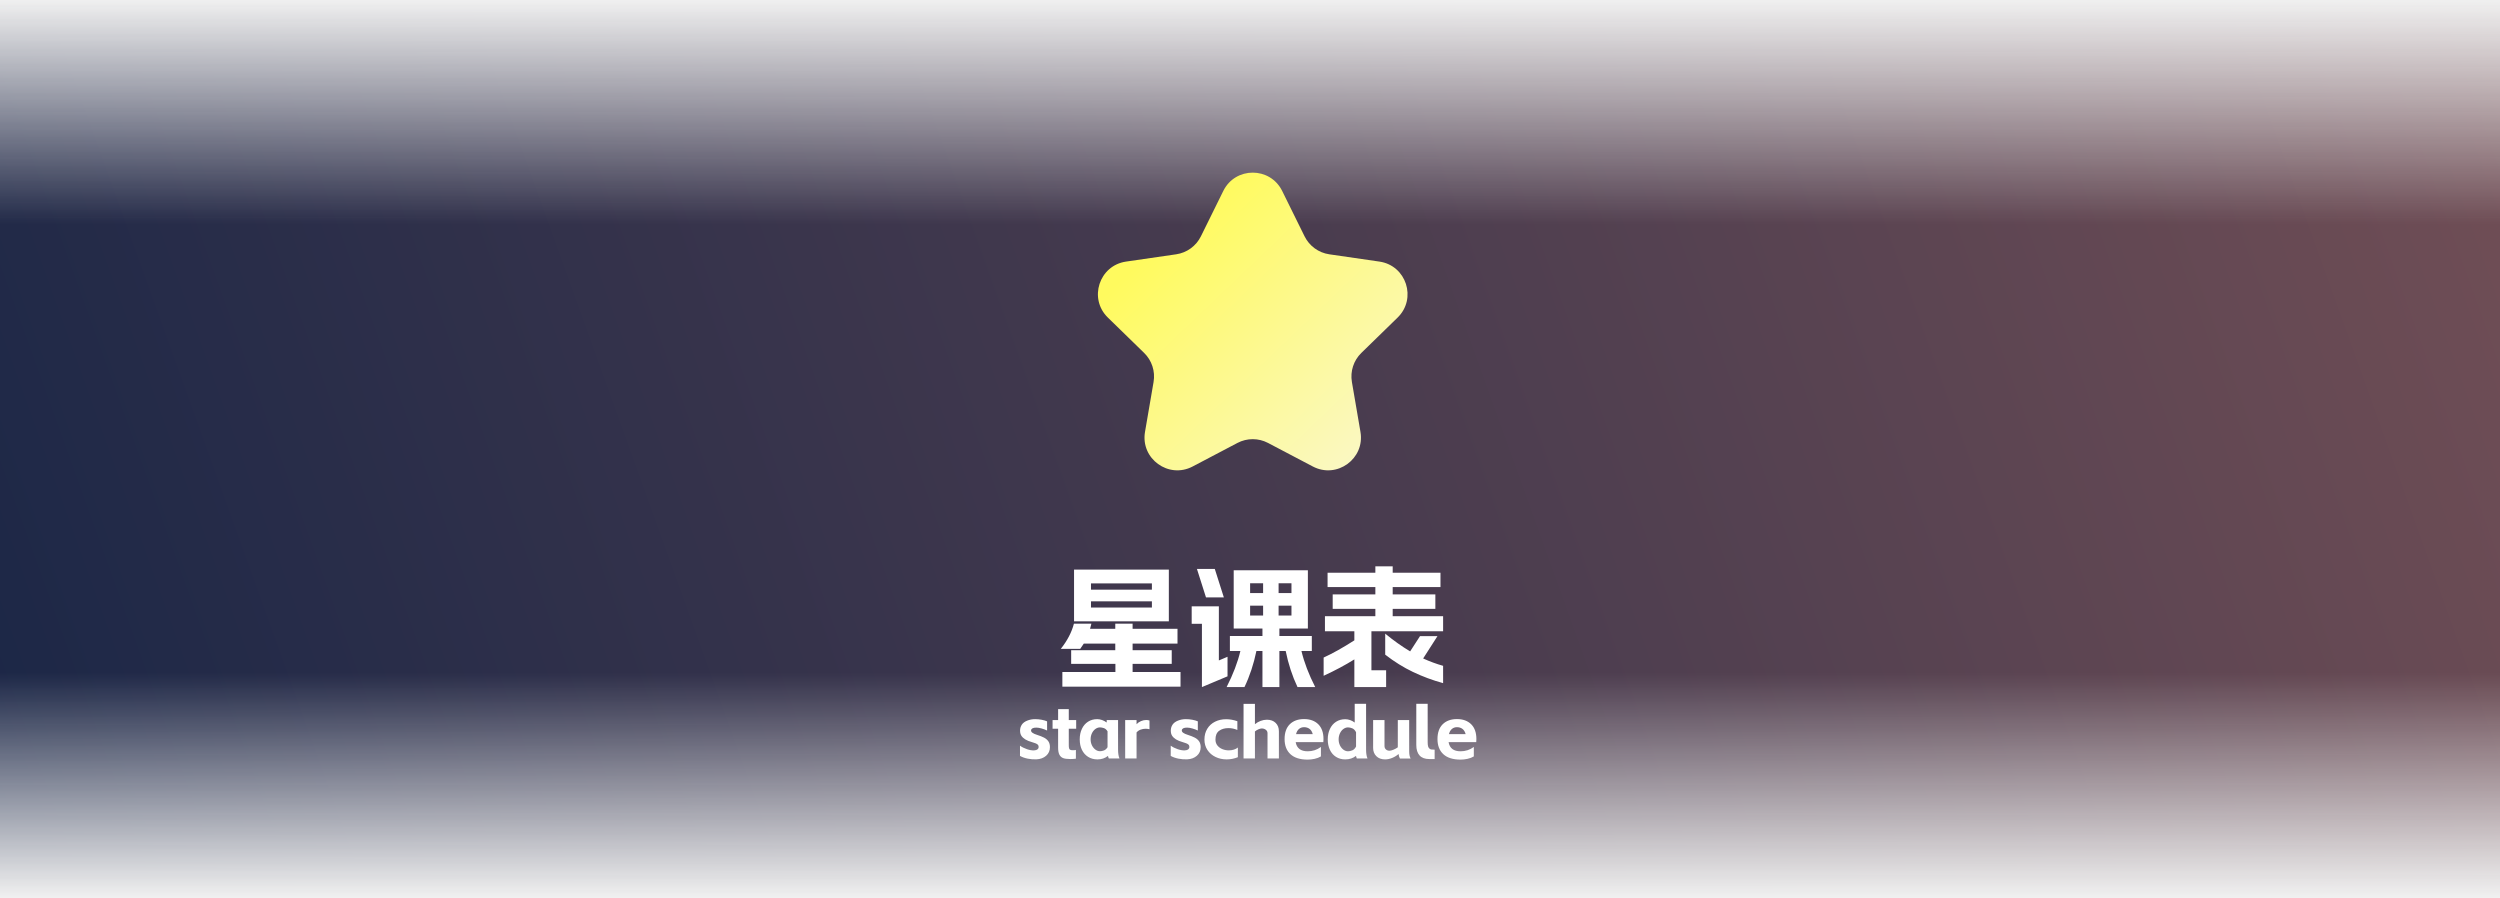
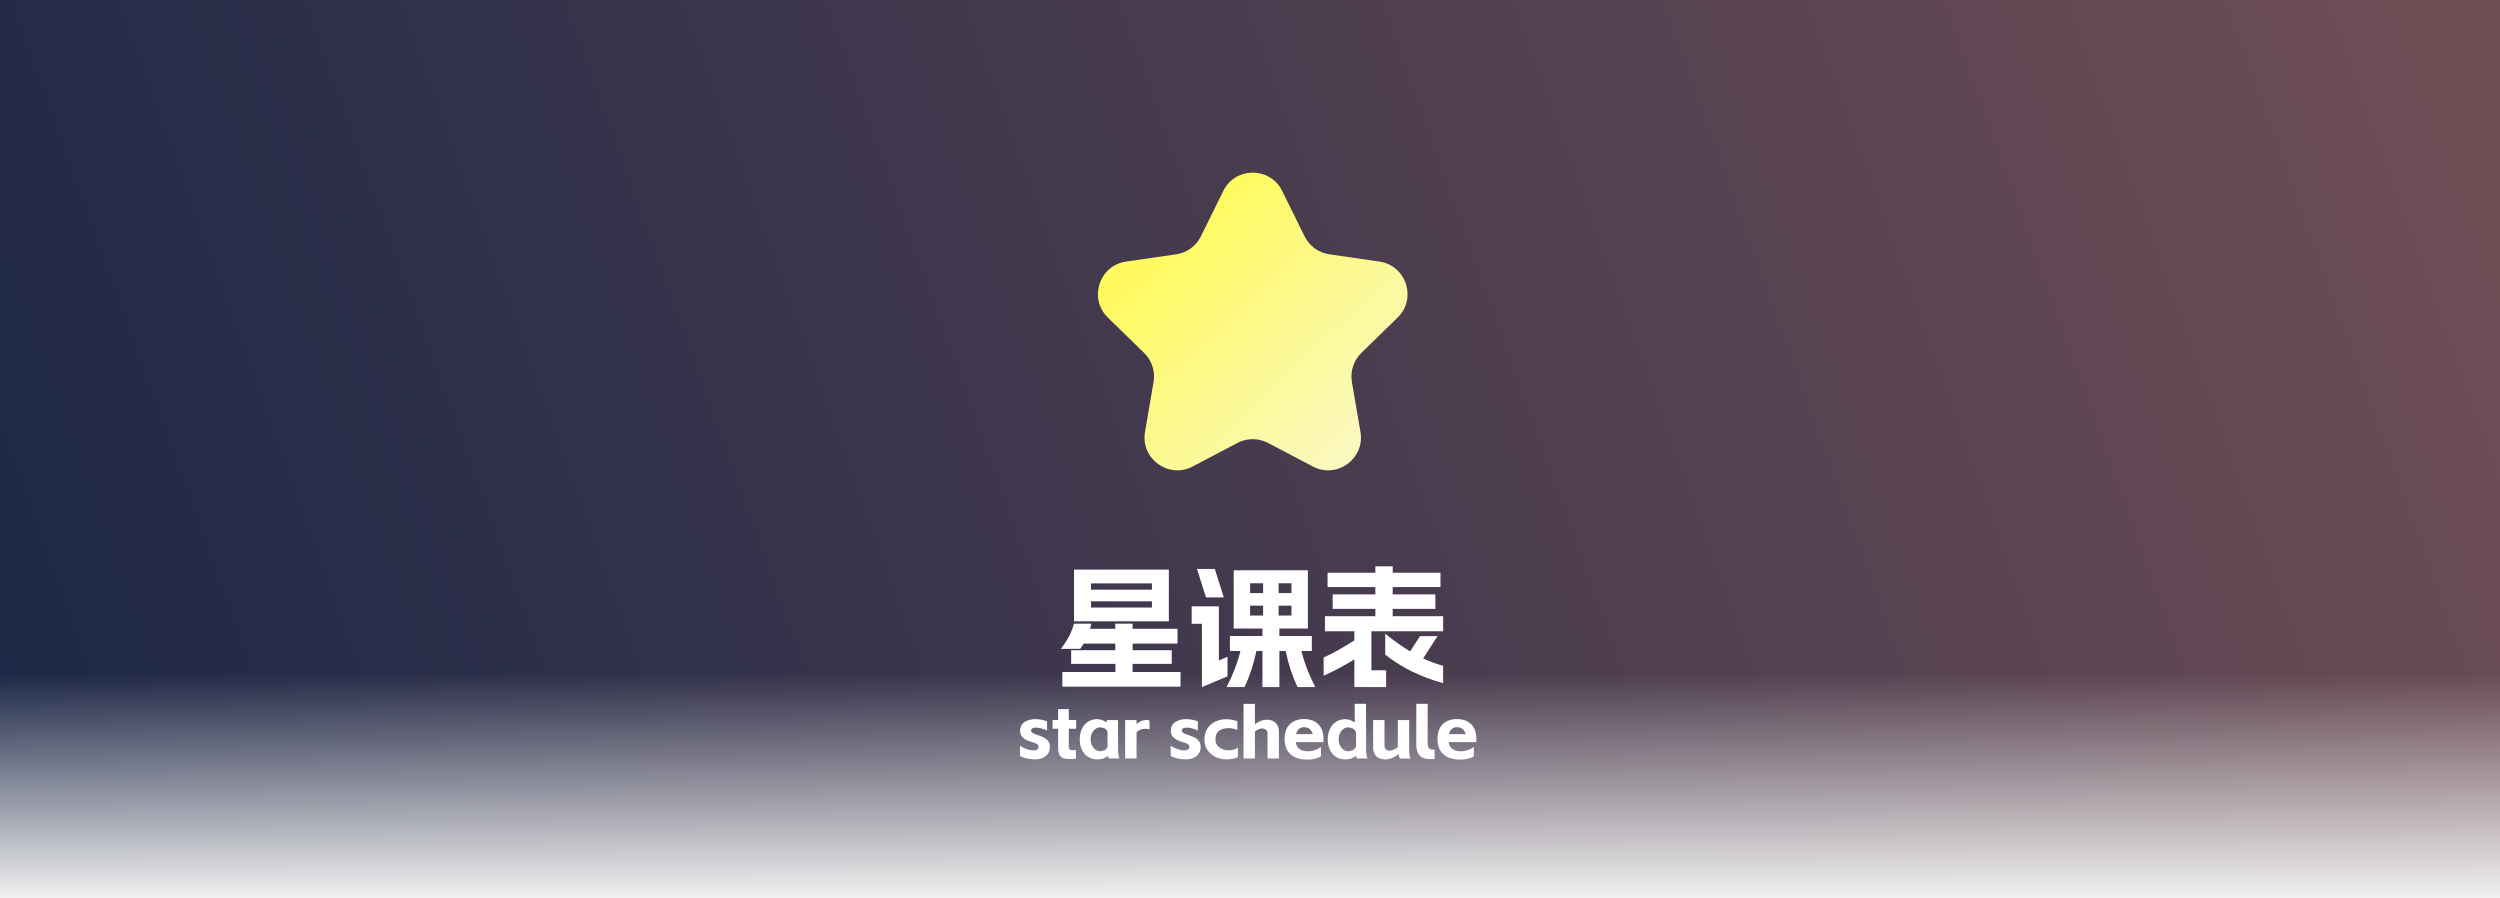
<svg xmlns="http://www.w3.org/2000/svg" width="457" height="164" viewBox="0 0 457 164" fill="none">
  <g mask="url(#fade-mask)">
    <path fill="url(#linear_fill_1_1_0)" d="M0 164L457 164L457 0L0 0L0 164Z" />
  </g>
  <path fill="url(#linear_fill_1_24_0)" d="M252.158 47.818L242.996 46.487C241.041 46.203 239.352 44.975 238.478 43.205L234.38 34.902C232.18 30.442 225.82 30.442 223.62 34.902L219.522 43.205C218.648 44.975 216.959 46.203 215.004 46.487L205.842 47.818C200.921 48.533 198.956 54.581 202.517 58.052L209.147 64.515C210.561 65.893 211.206 67.879 210.872 69.826L209.307 78.951C208.466 83.853 213.611 87.591 218.013 85.276L226.208 80.968C227.956 80.049 230.044 80.049 231.792 80.968L239.987 85.276C244.389 87.591 249.534 83.853 248.693 78.951L247.128 69.826C246.794 67.879 247.439 65.893 248.853 64.515L255.483 58.052C259.044 54.581 257.079 48.533 252.158 47.818Z" />
  <g>
    <path fill="#FFFFFF" d="M213.664 104.12L213.664 113.576L196.336 113.576L196.336 104.12L213.664 104.12ZM193.912 118.616Q195.712 116.336 196.312 114.008L199.504 114.008Q199.36 114.632 199.264 114.944L203.872 114.944L203.872 114.008L207.04 114.008L207.04 114.944L215.248 114.944L215.248 117.656L207.04 117.656L207.04 118.856L214.192 118.856L214.192 121.352L207.04 121.352L207.04 122.84L215.8 122.84L215.8 125.528L194.2 125.528L194.2 122.84L203.896 122.84L203.896 121.352L195.808 121.352L195.808 118.856L203.872 118.856L203.872 117.656L198.112 117.656Q197.752 118.232 197.464 118.616L193.912 118.616ZM210.568 111.056L210.568 109.928L199.432 109.928L199.432 111.056L210.568 111.056ZM210.568 107.792L210.568 106.64L199.432 106.64L199.432 107.792L210.568 107.792ZM239.08 114.896L233.872 114.896L233.872 116.264L239.8 116.264L239.8 119L237.904 119Q238.648 122.12 240.424 125.6L237.184 125.6Q235.744 122.552 235.024 119L233.872 119L233.872 125.6L230.776 125.6L230.776 119L229.672 119Q228.928 122.6 227.488 125.6L224.224 125.6Q226 122.12 226.744 119L224.824 119L224.824 116.264L230.776 116.264L230.776 114.896L225.52 114.896L225.52 104.24L239.08 104.24L239.08 114.896ZM217.84 110.84L222.808 110.84L222.808 120.728L224.392 120.056L224.392 123.632L219.712 125.6L219.712 114.032L217.84 114.032L217.84 110.84ZM222.064 104L223.72 109.208L220.456 109.208L218.8 104L222.064 104ZM230.896 112.52L230.896 110.72L228.52 110.72L228.52 112.52L230.896 112.52ZM230.896 108.416L230.896 106.616L228.52 106.616L228.52 108.416L230.896 108.416ZM236.08 112.52L236.08 110.72L233.728 110.72L233.728 112.52L236.08 112.52ZM236.08 108.416L236.08 106.616L233.728 106.616L233.728 108.416L236.08 108.416ZM263.8 124.88Q260.92 124.088 258.304 122.84Q255.688 121.592 253.216 119.672L253.216 115.832Q255.52 117.728 257.776 119.072L259.576 116.288L262.768 116.288L260.152 120.368Q262 121.208 263.8 121.712L263.8 124.88ZM241.96 120.2Q244.432 119.072 247.576 117.056L247.576 115.4L242.2 115.4L242.2 112.64L251.416 112.64L251.416 111.296L243.616 111.296L243.616 108.656L251.416 108.656L251.416 107.312L242.68 107.312L242.68 104.696L251.416 104.696L251.416 103.52L254.584 103.52L254.584 104.696L263.32 104.696L263.32 107.312L254.584 107.312L254.584 108.656L262.384 108.656L262.384 111.296L254.584 111.296L254.584 112.64L263.8 112.64L263.8 115.4L250.696 115.4L250.696 122.528L253.384 122.528L253.384 125.6L247.576 125.6L247.576 120.536Q245.128 122.072 241.96 123.536L241.96 120.2Z" />
  </g>
  <g>
    <path fill="#FFFFFF" d="M189.471 138.806Q188.678 138.845 187.865 138.682Q187.053 138.52 186.455 138.182L186.455 136.31Q186.988 136.7 187.736 136.954Q188.483 137.207 189.055 137.168Q189.458 137.142 189.64 136.992Q189.822 136.843 189.848 136.687Q189.913 136.284 189.653 136.076Q189.393 135.868 188.678 135.673Q187.885 135.452 187.417 135.16Q186.949 134.867 186.708 134.497Q186.468 134.126 186.468 133.554Q186.468 132.956 186.78 132.482Q187.092 132.007 187.768 131.734Q188.444 131.461 189.224 131.461Q189.809 131.461 190.407 131.572Q191.005 131.682 191.408 131.864L191.408 133.541Q190.992 133.333 190.426 133.171Q189.861 133.008 189.445 133.008Q188.561 133.008 188.483 133.476Q188.444 133.749 188.736 133.957Q189.029 134.165 189.575 134.334Q190.355 134.581 190.855 134.841Q191.356 135.101 191.642 135.517Q191.928 135.933 191.928 136.583Q191.928 137.545 191.239 138.15Q190.55 138.754 189.471 138.806ZM193.423 131.63L193.423 129.628L195.373 129.628L195.373 131.63L196.725 131.63L196.725 133.216L195.373 133.216L195.373 136.232Q195.373 136.609 195.432 136.804Q195.49 136.999 195.646 137.07Q195.802 137.142 196.101 137.142Q196.296 137.142 196.432 137.129Q196.569 137.116 196.673 137.09L196.673 138.689Q196.127 138.754 195.659 138.754Q194.762 138.754 194.32 138.572Q193.878 138.39 193.65 137.941Q193.423 137.493 193.423 136.661L193.423 133.216L192.409 133.216L192.409 131.63L193.423 131.63ZM200.625 138.819Q199.637 138.819 198.902 138.351Q198.168 137.883 197.771 137.064Q197.375 136.245 197.375 135.153Q197.375 134.074 197.771 133.236Q198.168 132.397 198.889 131.929Q199.611 131.461 200.573 131.461Q201.015 131.461 201.464 131.624Q201.912 131.786 202.302 132.072L202.302 131.63L204.382 131.63L204.382 137.012Q204.382 138.065 204.642 138.65L202.692 138.65Q202.601 138.468 202.536 138.182Q201.73 138.819 200.625 138.819ZM199.364 135.153Q199.364 135.751 199.604 136.245Q199.845 136.739 200.242 137.031Q200.638 137.324 201.08 137.324Q201.392 137.324 201.782 137.188Q202.172 137.051 202.458 136.596L202.458 133.684Q202.172 133.229 201.788 133.099Q201.405 132.969 201.08 132.969Q200.638 132.969 200.242 133.255Q199.845 133.541 199.604 134.042Q199.364 134.542 199.364 135.153ZM207.762 131.63L207.762 132.384Q208.1 132.02 208.574 131.818Q209.049 131.617 209.517 131.617Q209.842 131.617 210.128 131.708L210.128 133.307Q209.764 133.216 209.439 133.216Q208.945 133.216 208.503 133.378Q208.061 133.541 207.762 133.892L207.762 138.65L205.682 138.65L205.682 131.63L207.762 131.63ZM217.025 138.806Q216.232 138.845 215.42 138.682Q214.607 138.52 214.009 138.182L214.009 136.31Q214.542 136.7 215.29 136.954Q216.037 137.207 216.609 137.168Q217.012 137.142 217.194 136.992Q217.376 136.843 217.402 136.687Q217.467 136.284 217.207 136.076Q216.947 135.868 216.232 135.673Q215.439 135.452 214.971 135.16Q214.503 134.867 214.263 134.497Q214.022 134.126 214.022 133.554Q214.022 132.956 214.334 132.482Q214.646 132.007 215.322 131.734Q215.998 131.461 216.778 131.461Q217.363 131.461 217.961 131.572Q218.559 131.682 218.962 131.864L218.962 133.541Q218.546 133.333 217.981 133.171Q217.415 133.008 216.999 133.008Q216.115 133.008 216.037 133.476Q215.998 133.749 216.291 133.957Q216.583 134.165 217.129 134.334Q217.909 134.581 218.41 134.841Q218.91 135.101 219.196 135.517Q219.482 135.933 219.482 136.583Q219.482 137.545 218.793 138.15Q218.104 138.754 217.025 138.806ZM226.281 138.416Q225.28 138.819 224.227 138.819Q223.122 138.819 222.193 138.37Q221.263 137.922 220.717 137.096Q220.171 136.271 220.171 135.192Q220.171 134.061 220.691 133.216Q221.211 132.371 222.115 131.923Q223.018 131.474 224.136 131.474Q225.15 131.474 226.19 131.838L226.19 133.437Q225.397 133.099 224.565 133.099Q223.538 133.099 222.862 133.587Q222.186 134.074 222.186 135.192Q222.186 135.829 222.537 136.271Q222.888 136.713 223.447 136.941Q224.006 137.168 224.63 137.168Q225.111 137.168 225.547 137.031Q225.982 136.895 226.281 136.648L226.281 138.416ZM229.401 128.666L229.401 132.384Q229.869 131.994 230.441 131.779Q231.013 131.565 231.598 131.565Q232.599 131.565 233.191 132.15Q233.782 132.735 233.782 133.671L233.782 138.65L231.702 138.65L231.702 134.022Q231.702 133.645 231.39 133.404Q231.078 133.164 230.649 133.164Q230.402 133.164 230.038 133.32Q229.674 133.476 229.401 133.71L229.401 138.65L227.321 138.65L227.321 128.666L229.401 128.666ZM241.465 138.273Q240.971 138.572 240.315 138.715Q239.658 138.858 239.047 138.858Q236.967 138.858 235.895 137.87Q234.822 136.882 234.822 135.101Q234.822 133.333 235.778 132.391Q236.733 131.448 238.384 131.448Q240.022 131.448 240.978 132.391Q241.933 133.333 241.933 135.101Q241.933 135.296 241.907 135.66L236.85 135.66Q237.136 137.337 239.047 137.337Q240.386 137.337 241.465 136.544L241.465 138.273ZM239.97 134.204Q239.801 133.554 239.385 133.242Q238.969 132.93 238.384 132.93Q237.838 132.93 237.455 133.255Q237.071 133.58 236.915 134.204L239.97 134.204ZM245.911 138.819Q244.949 138.819 244.221 138.357Q243.493 137.896 243.103 137.064Q242.713 136.232 242.713 135.166Q242.713 134.087 243.11 133.249Q243.506 132.41 244.228 131.942Q244.949 131.474 245.911 131.474Q246.353 131.474 246.802 131.63Q247.25 131.786 247.64 132.085L247.64 128.653L249.72 128.653L249.72 137.025Q249.72 138.065 249.98 138.65L248.03 138.65Q247.939 138.468 247.874 138.182Q247.055 138.819 245.911 138.819ZM244.702 135.166Q244.702 135.764 244.943 136.258Q245.183 136.752 245.58 137.044Q245.976 137.337 246.418 137.337Q246.769 137.337 247.192 137.168Q247.614 136.999 247.887 136.466L247.887 133.853Q247.614 133.307 247.192 133.138Q246.769 132.969 246.418 132.969Q245.976 132.969 245.58 133.255Q245.183 133.541 244.943 134.048Q244.702 134.555 244.702 135.166ZM255.908 138.663Q255.7 138.273 255.661 137.831Q255.18 138.26 254.511 138.54Q253.841 138.819 253.191 138.819Q252.19 138.819 251.599 138.234Q251.007 137.649 251.007 136.726L251.007 131.63L253.087 131.63L253.087 136.375Q253.087 136.752 253.341 136.992Q253.594 137.233 254.01 137.233Q254.283 137.233 254.745 137.038Q255.206 136.843 255.518 136.609L255.518 131.63L257.598 131.63L257.598 137.311Q257.598 137.74 257.65 138.033Q257.702 138.325 257.858 138.663L255.908 138.663ZM261.264 138.754Q260.094 138.754 259.496 138.098Q258.898 137.441 258.898 136.167L258.898 128.653L260.978 128.653L260.978 135.647Q260.978 136.167 261.056 136.44Q261.134 136.713 261.316 136.856Q261.459 136.973 261.635 137.005Q261.81 137.038 262.252 137.038L262.252 138.754L261.264 138.754ZM269.415 138.273Q268.921 138.572 268.265 138.715Q267.608 138.858 266.997 138.858Q264.917 138.858 263.845 137.87Q262.772 136.882 262.772 135.101Q262.772 133.333 263.728 132.391Q264.683 131.448 266.334 131.448Q267.972 131.448 268.928 132.391Q269.883 133.333 269.883 135.101Q269.883 135.296 269.857 135.66L264.8 135.66Q265.086 137.337 266.997 137.337Q268.336 137.337 269.415 136.544L269.415 138.273ZM267.92 134.204Q267.751 133.554 267.335 133.242Q266.919 132.93 266.334 132.93Q265.788 132.93 265.405 133.255Q265.021 133.58 264.865 134.204L267.92 134.204Z" />
  </g>
  <defs>
    <linearGradient id="linear_fill_1_1_0" x1="-48.881" y1="180.621" x2="589.032" y2="-48.821" gradientUnits="userSpaceOnUse">
      <stop offset="0" stop-color="#112245" />
      <stop offset="1" stop-color="#8A5A5A" />
    </linearGradient>
    <linearGradient id="linear_fill_1_24_0" x1="214.893" y1="41.623" x2="254.808" y2="83.53" gradientUnits="userSpaceOnUse">
      <stop offset="0" stop-color="#FFFA5E" />
      <stop offset="1" stop-color="#FAF8CA" />
    </linearGradient>
    <mask id="fade-mask" x="0" y="0" width="457" height="164" maskUnits="userSpaceOnUse">
      <linearGradient id="mask-gradient" x1="0" y1="0" x2="0" y2="1">
-         <stop offset="0" stop-color="white" stop-opacity="0" />
-         <stop offset="0.25" stop-color="white" stop-opacity="1" />
+         <stop offset="0" stop-color="white" stop-opacity="1" />
        <stop offset="0.75" stop-color="white" stop-opacity="1" />
        <stop offset="1" stop-color="white" stop-opacity="0" />
      </linearGradient>
      <rect x="0" y="0" width="457" height="164" fill="url(#mask-gradient)" />
    </mask>
  </defs>
</svg>
